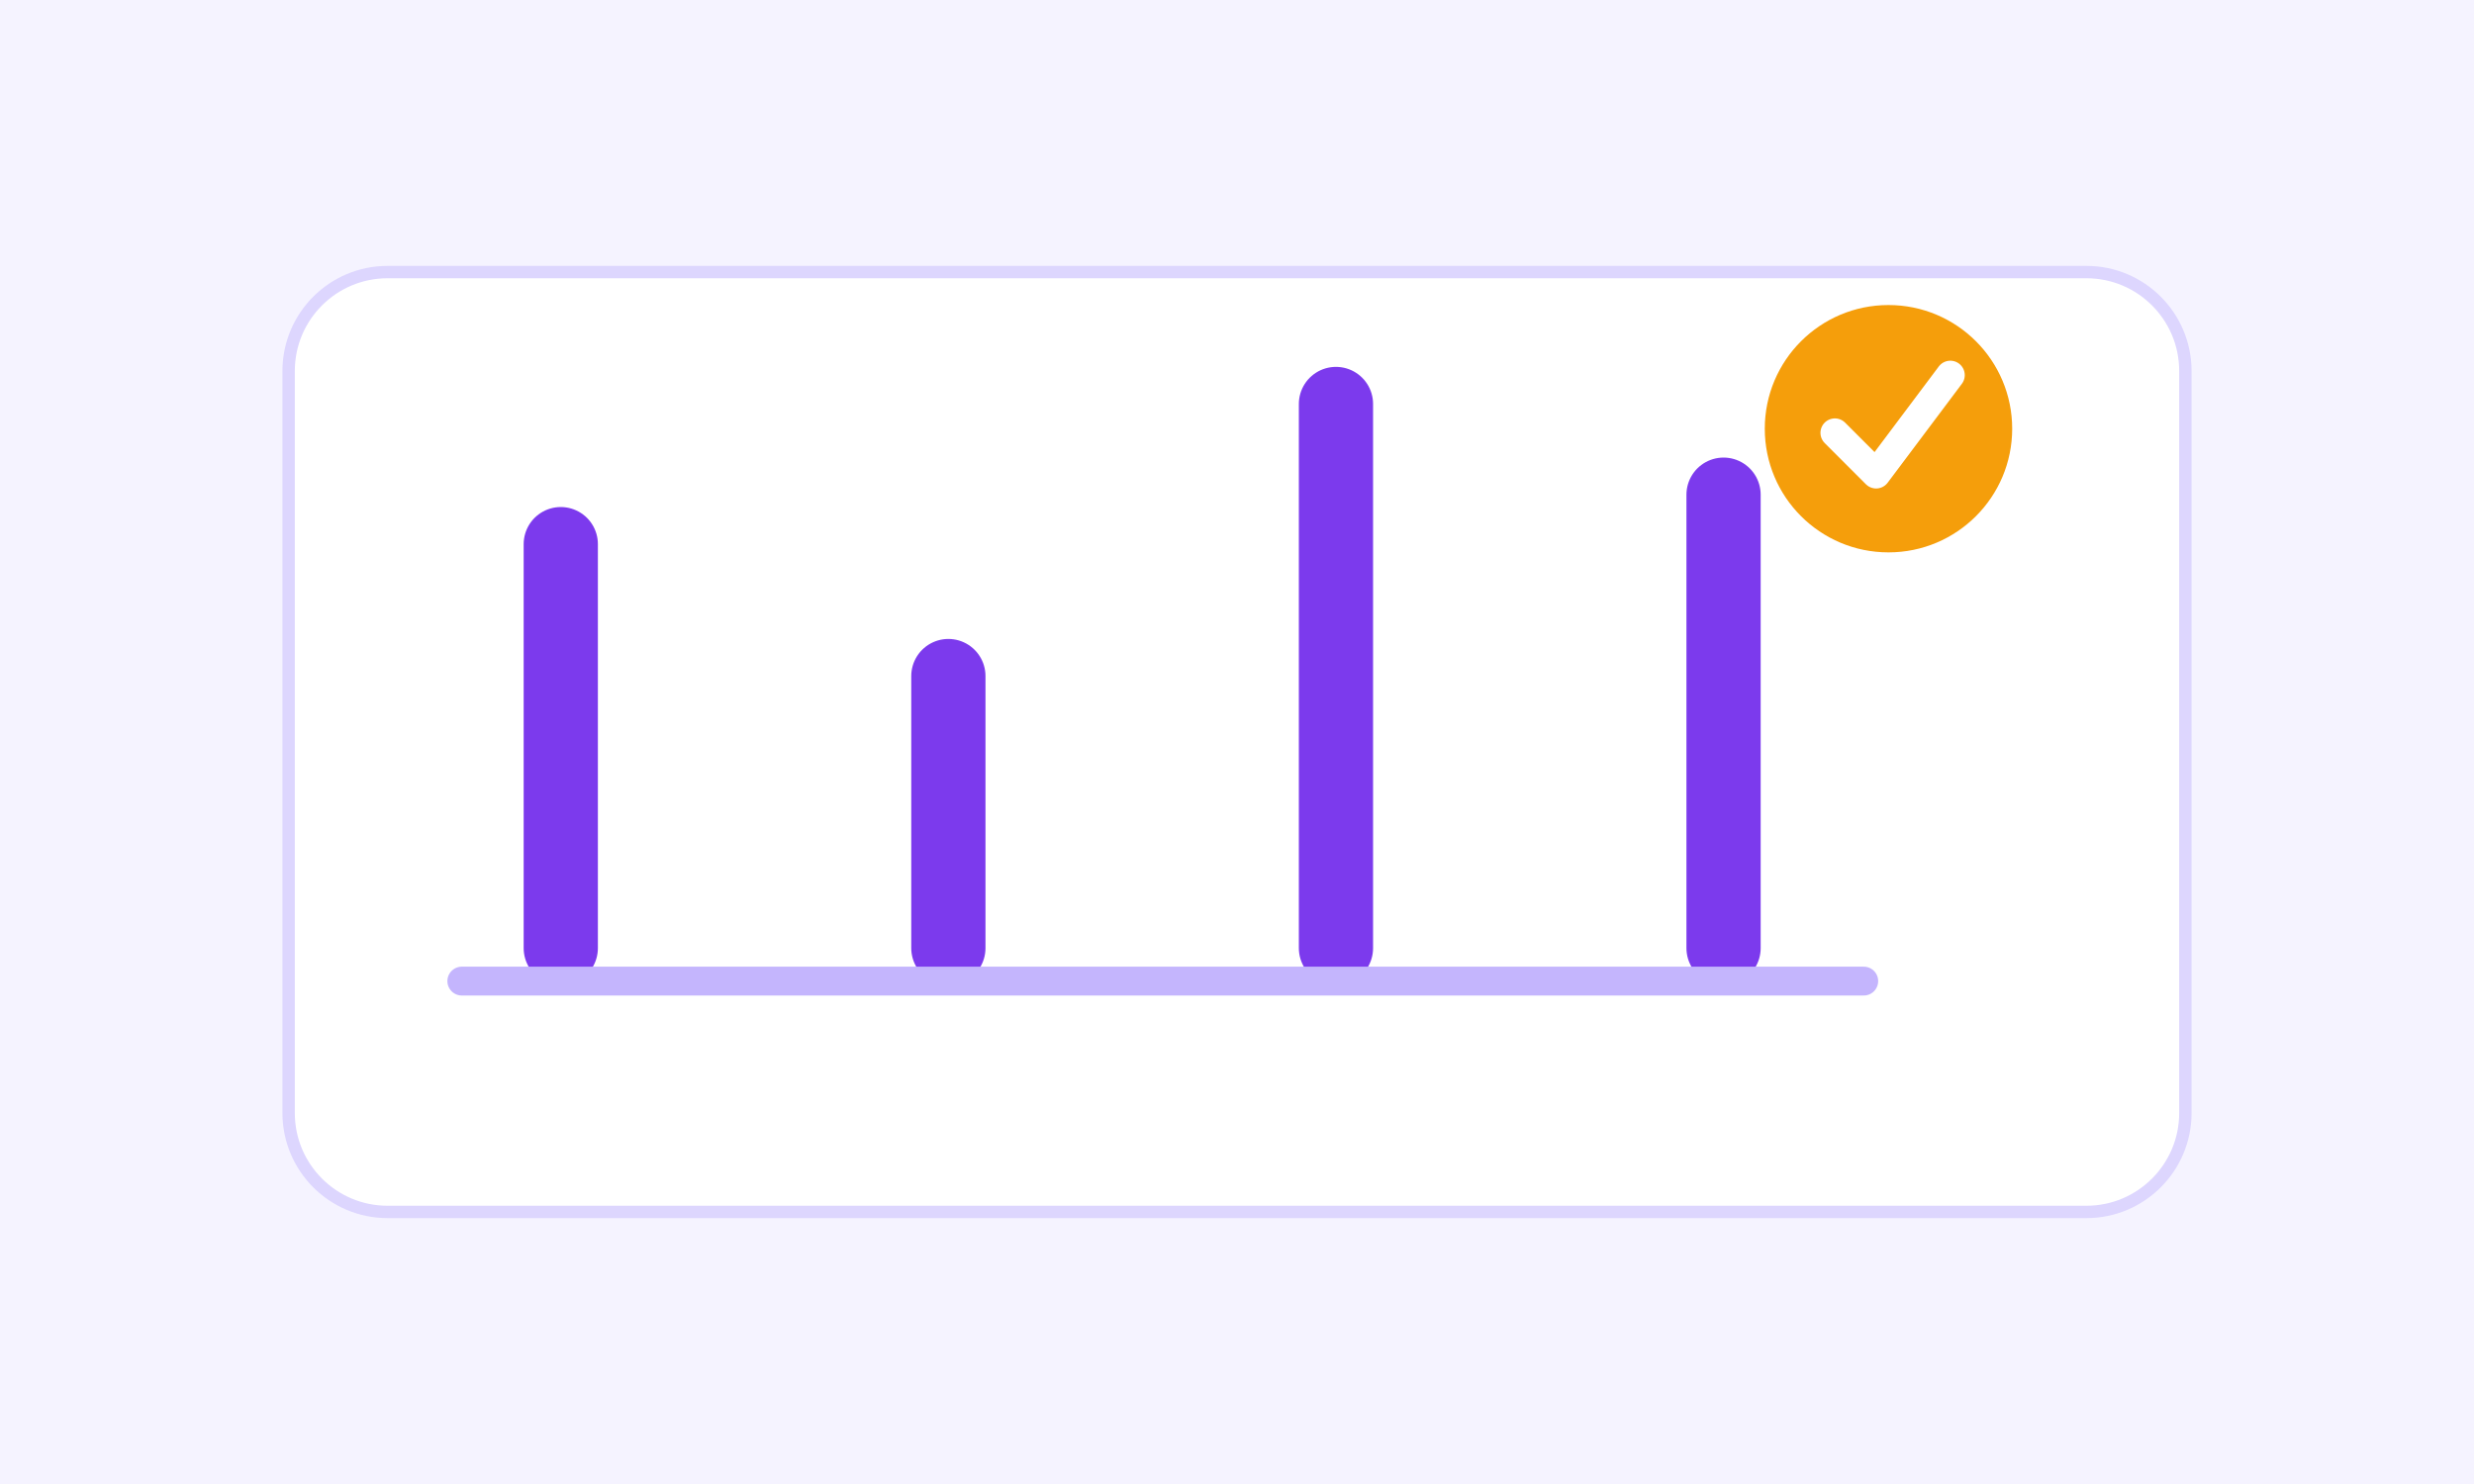
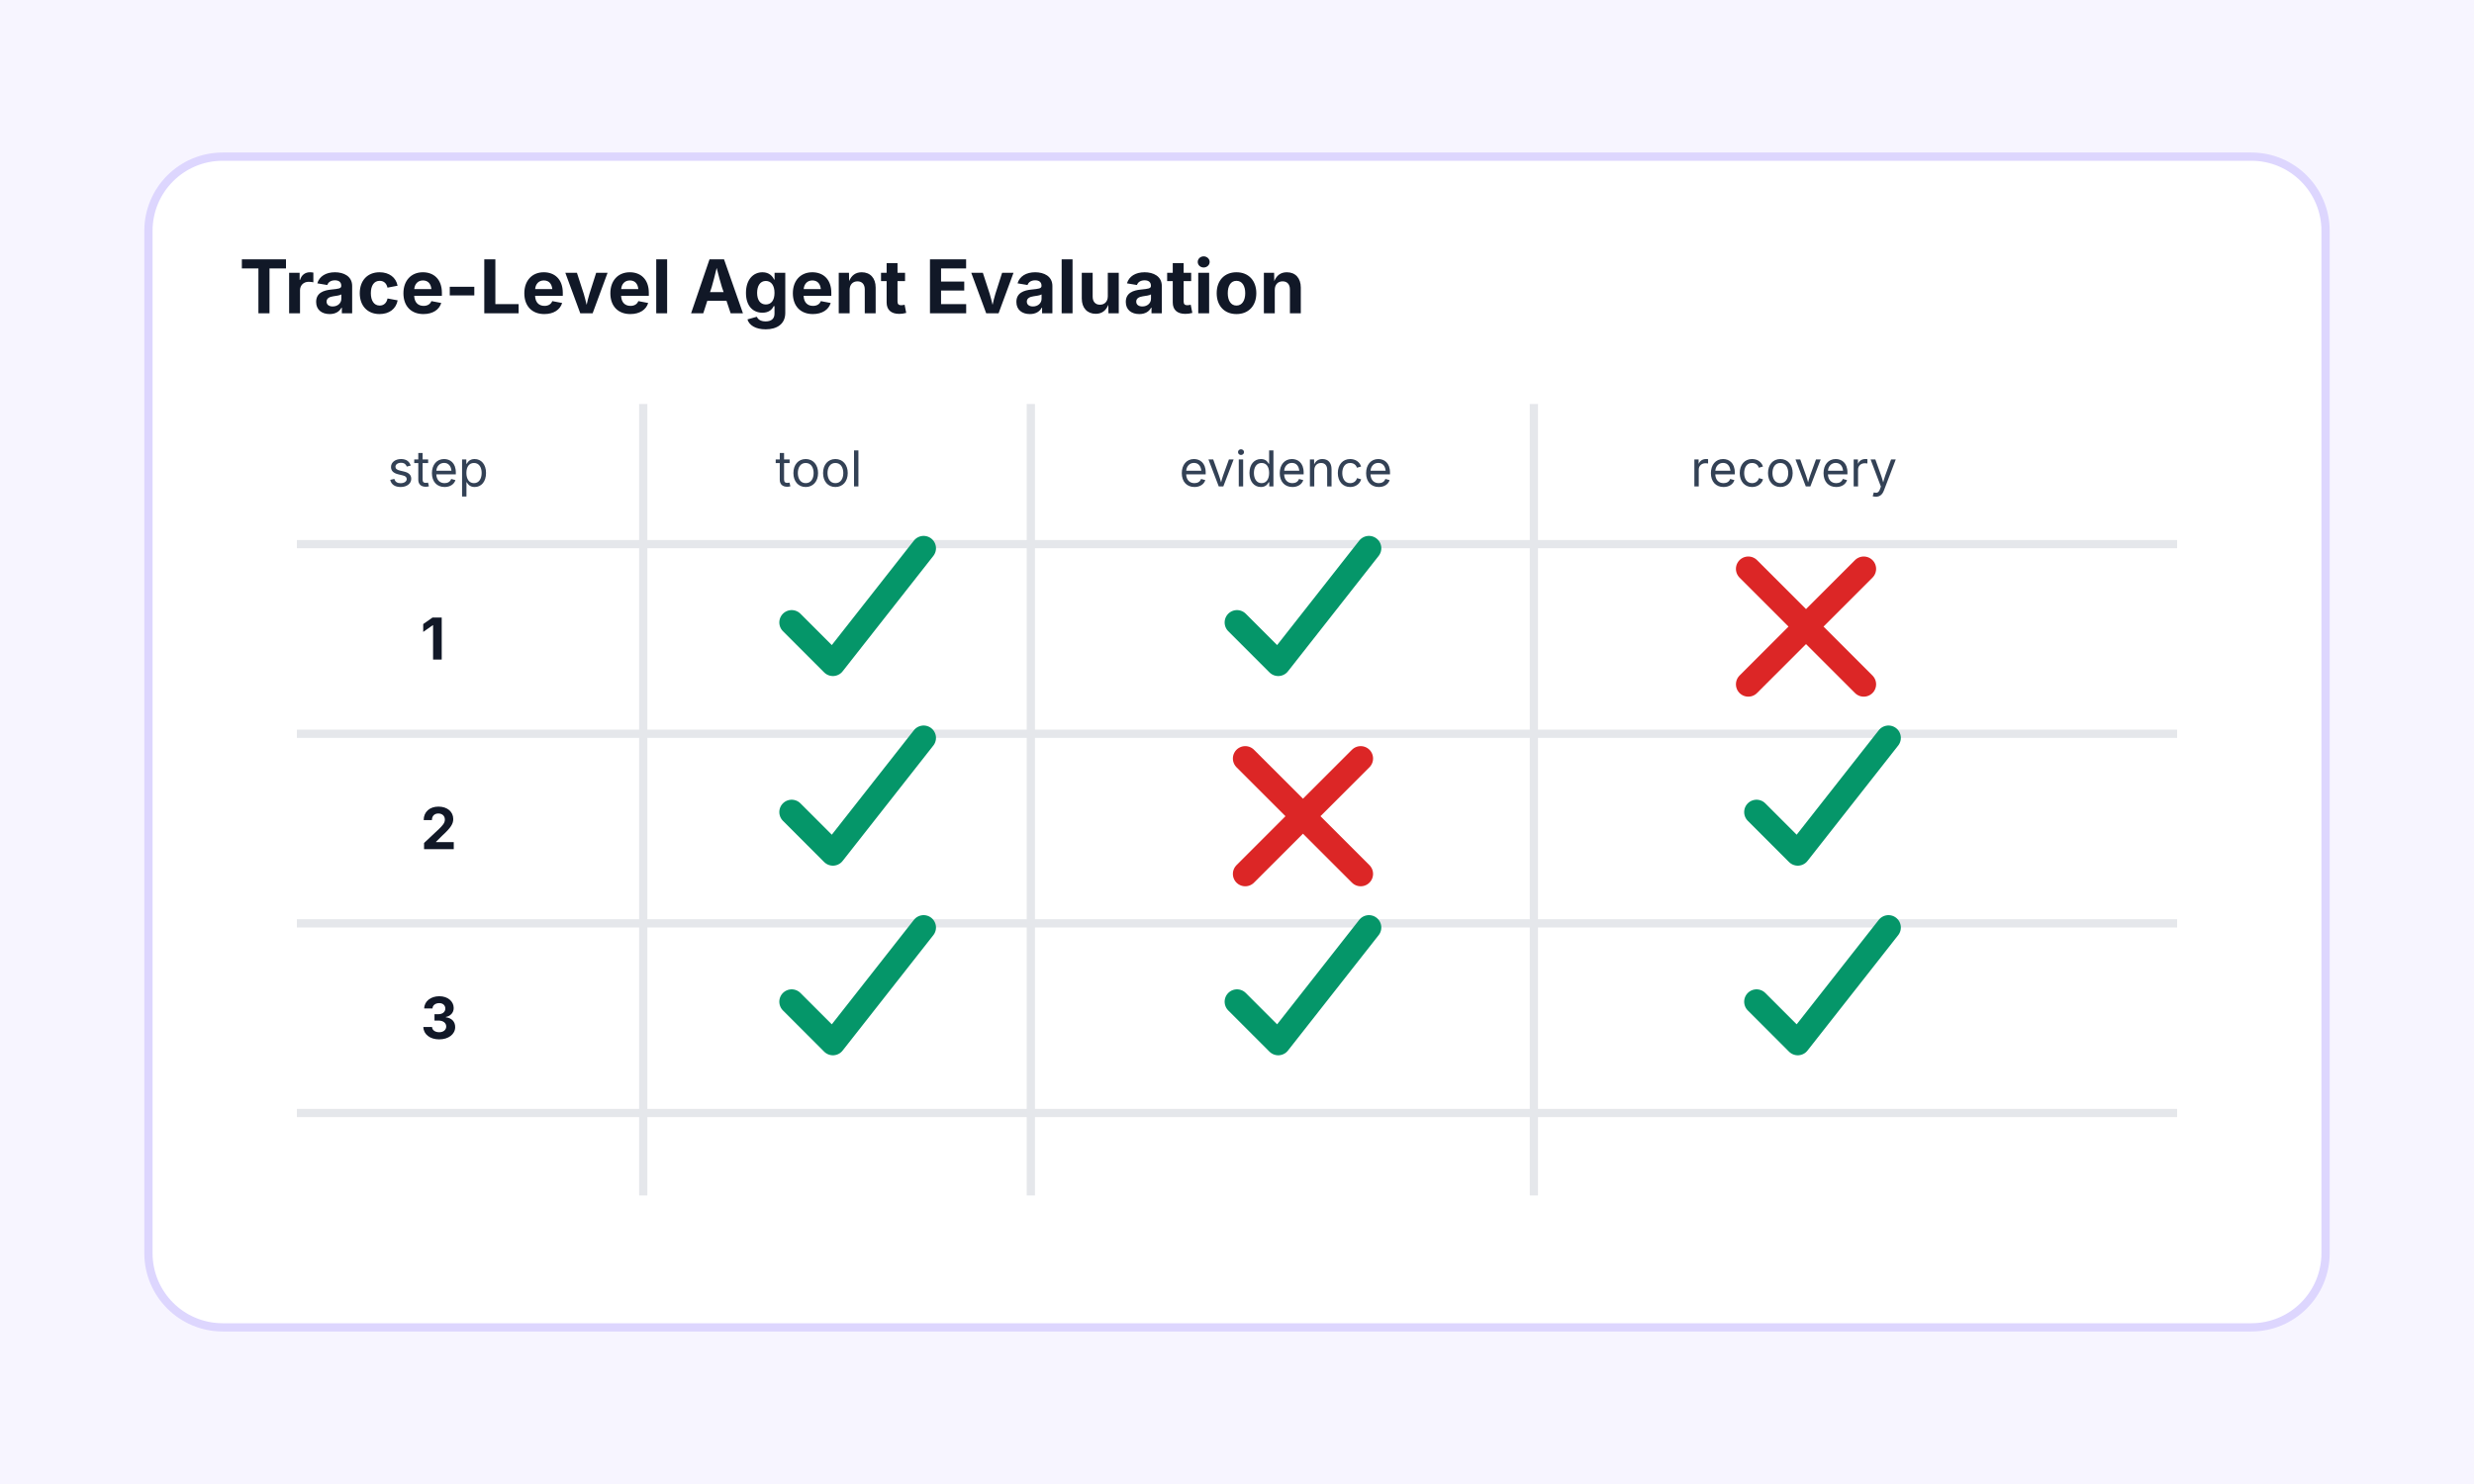
- <svg xmlns="http://www.w3.org/2000/svg" viewBox="0 0 600 360" role="img" aria-label="Agent evaluation thumbnail">
-   <rect width="600" height="360" fill="#f5f3ff" />
-   <rect x="70" y="66" width="460" height="228" rx="24" fill="#ffffff" stroke="#ddd6fe" stroke-width="3" />
-   <path d="M136 230V132M230 230v-66M324 230V98M418 230v-110" stroke="#7c3aed" stroke-width="18" stroke-linecap="round" />
-   <path d="M112 238h340" stroke="#c4b5fd" stroke-width="7" stroke-linecap="round" />
-   <circle cx="458" cy="104" r="30" fill="#f59e0b" />
-   <path d="M445 105l10 10 18-24" fill="none" stroke="#ffffff" stroke-width="7" stroke-linecap="round" stroke-linejoin="round" />
+ <svg xmlns="http://www.w3.org/2000/svg" viewBox="0 0 600 360" role="img" aria-label="Agent evaluation matrix">
+   <rect width="600" height="360" fill="#f7f5ff" />
+   <rect x="36" y="38" width="528" height="284" rx="18" fill="#ffffff" stroke="#ddd6fe" stroke-width="2" />
+   <text x="58" y="76" font-family="Inter, Arial, sans-serif" font-size="18" font-weight="700" fill="#111827">Trace-Level Agent Evaluation</text>
+   <g font-family="Inter, Arial, sans-serif" font-size="12" fill="#334155">
+     <text x="94" y="118">step</text>
+     <text x="188" y="118">tool</text>
+     <text x="286" y="118">evidence</text>
+     <text x="410" y="118">recovery</text>
+   </g>
+   <g stroke="#e5e7eb" stroke-width="2">
+     <line x1="72" y1="132" x2="528" y2="132" />
+     <line x1="72" y1="178" x2="528" y2="178" />
+     <line x1="72" y1="224" x2="528" y2="224" />
+     <line x1="72" y1="270" x2="528" y2="270" />
+     <line x1="156" y1="98" x2="156" y2="290" />
+     <line x1="250" y1="98" x2="250" y2="290" />
+     <line x1="372" y1="98" x2="372" y2="290" />
+   </g>
+   <g fill="#111827" font-family="Inter, Arial, sans-serif" font-size="14" font-weight="700">
+     <text x="102" y="160">1</text>
+     <text x="102" y="206">2</text>
+     <text x="102" y="252">3</text>
+   </g>
+   <g fill="none" stroke-width="6" stroke-linecap="round" stroke-linejoin="round">
+     <path d="m192 151 10 10 22-28" stroke="#059669" />
+     <path d="m300 151 10 10 22-28" stroke="#059669" />
+     <path d="M424 138l28 28M452 138l-28 28" stroke="#dc2626" />
+     <path d="m192 197 10 10 22-28" stroke="#059669" />
+     <path d="M302 184l28 28M330 184l-28 28" stroke="#dc2626" />
+     <path d="m426 197 10 10 22-28" stroke="#059669" />
+     <path d="m192 243 10 10 22-28" stroke="#059669" />
+     <path d="m300 243 10 10 22-28" stroke="#059669" />
+     <path d="m426 243 10 10 22-28" stroke="#059669" />
+   </g>
</svg>
